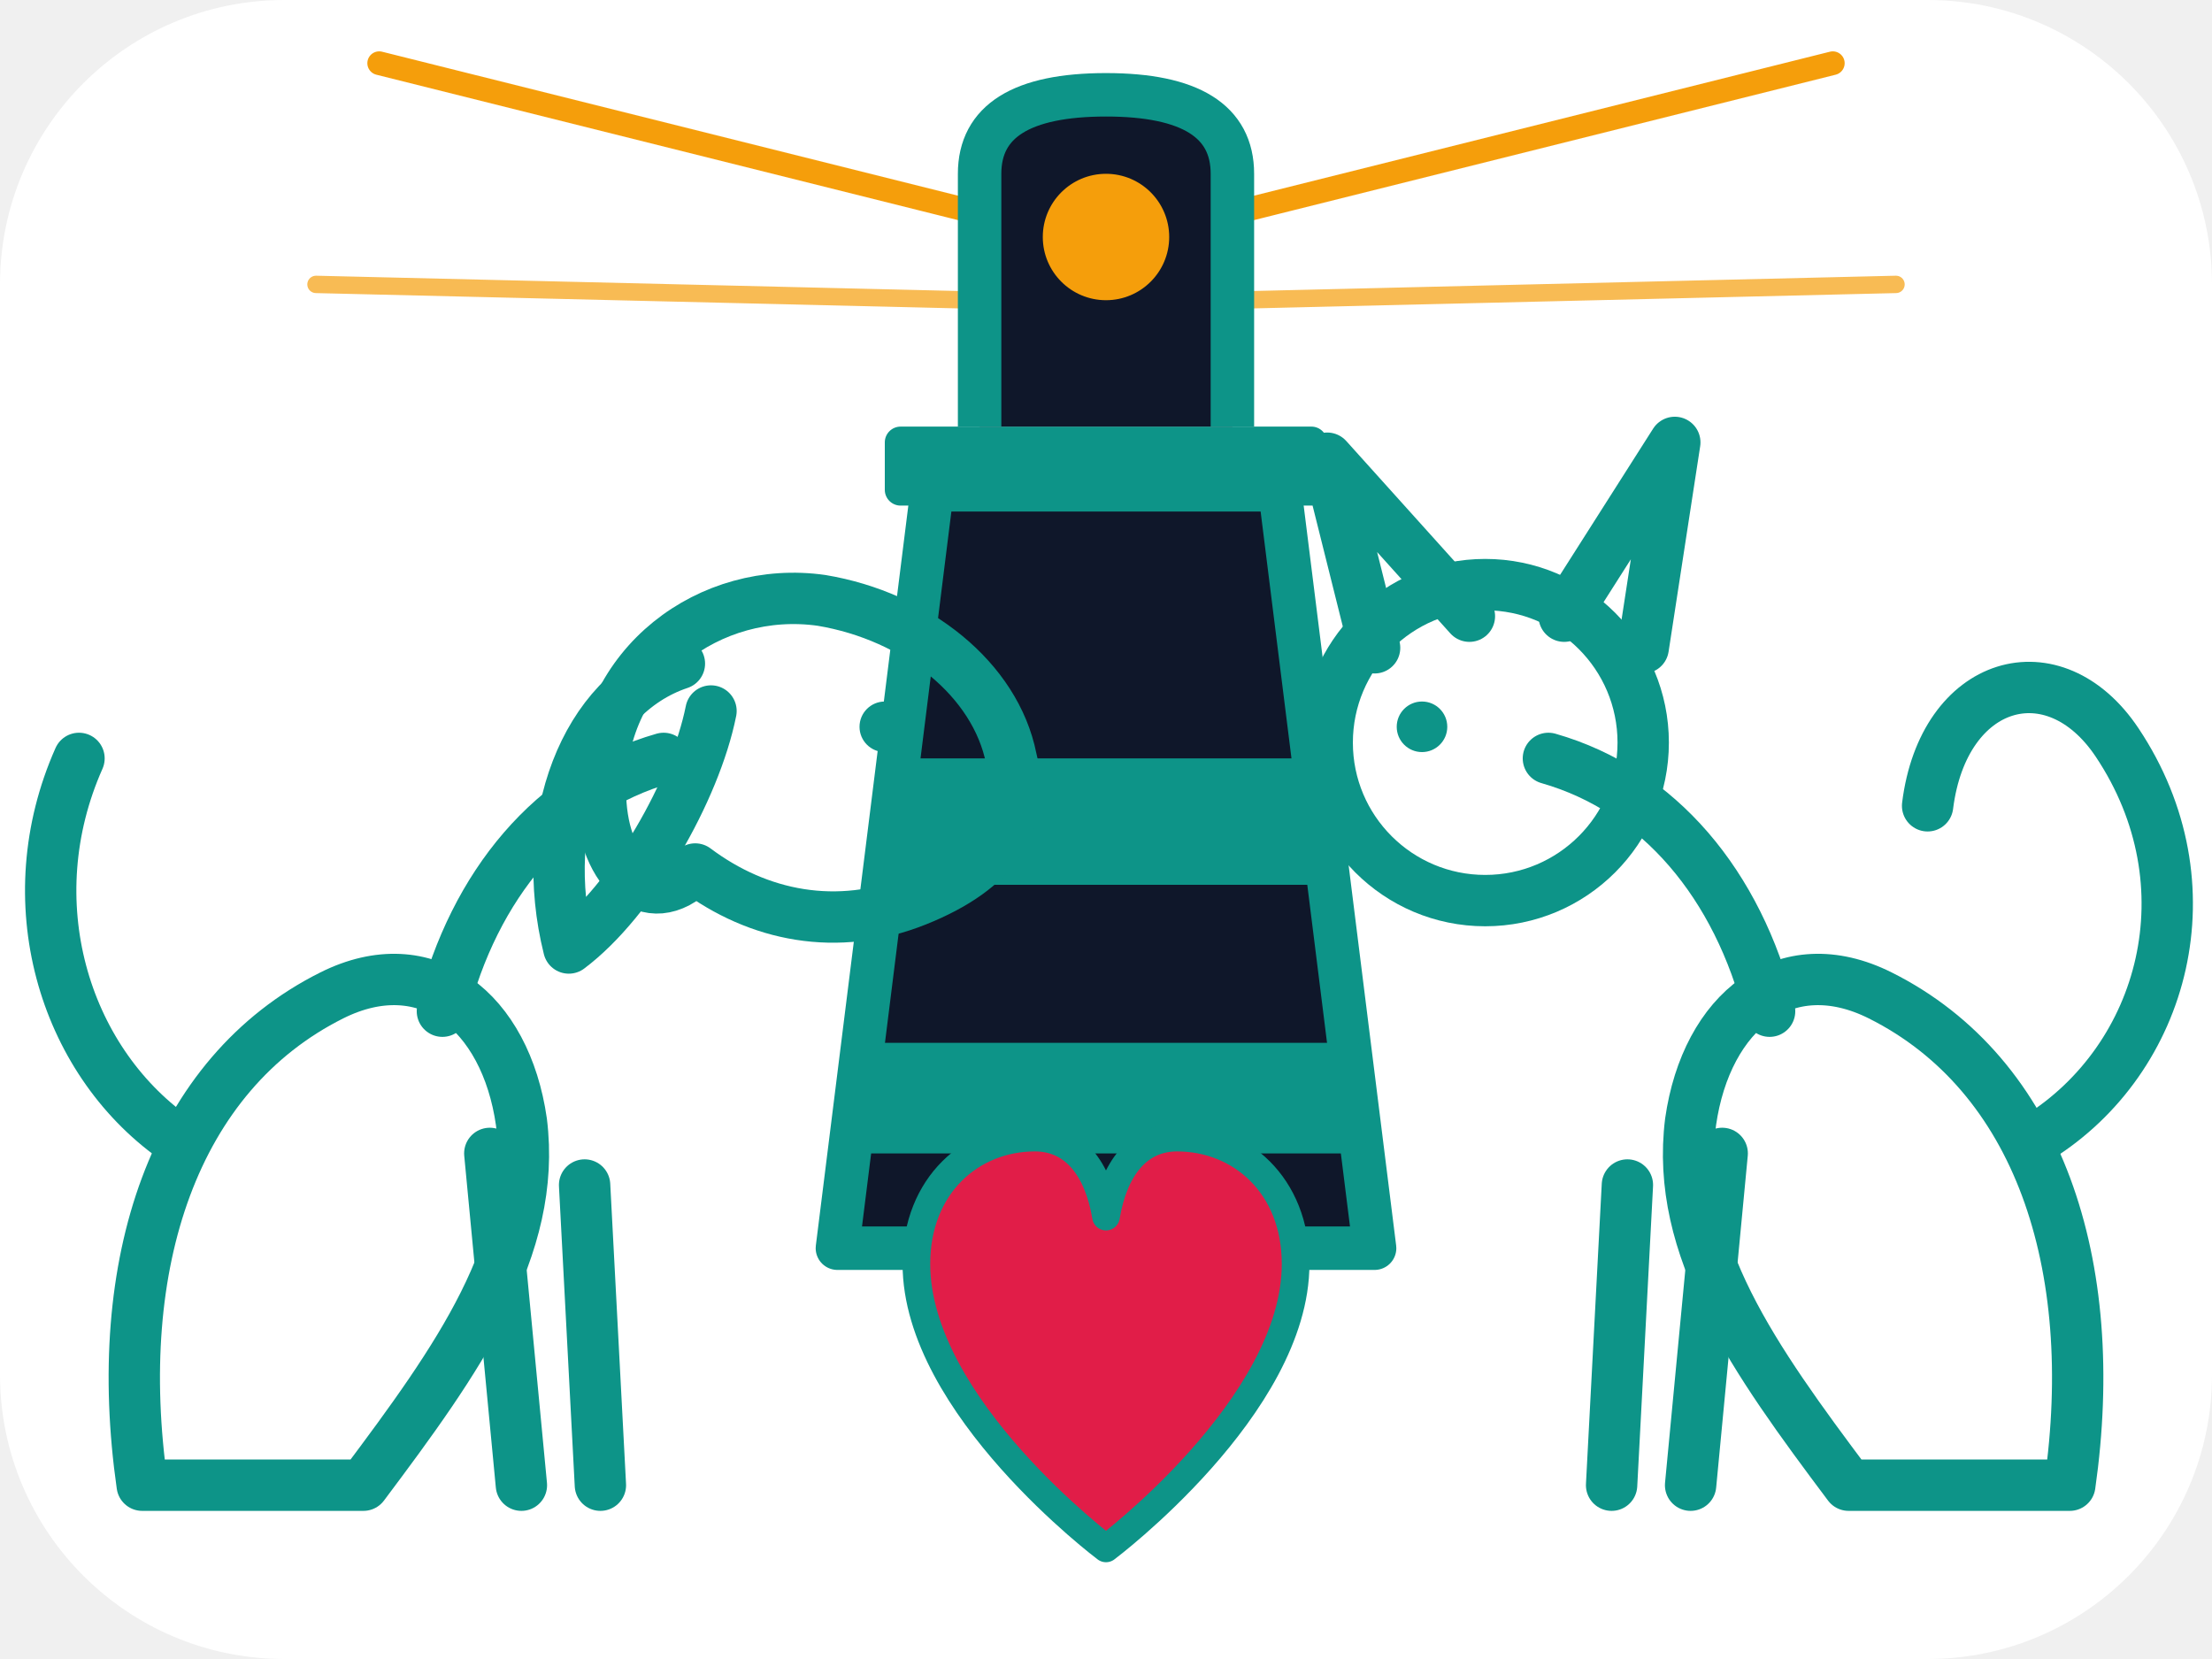
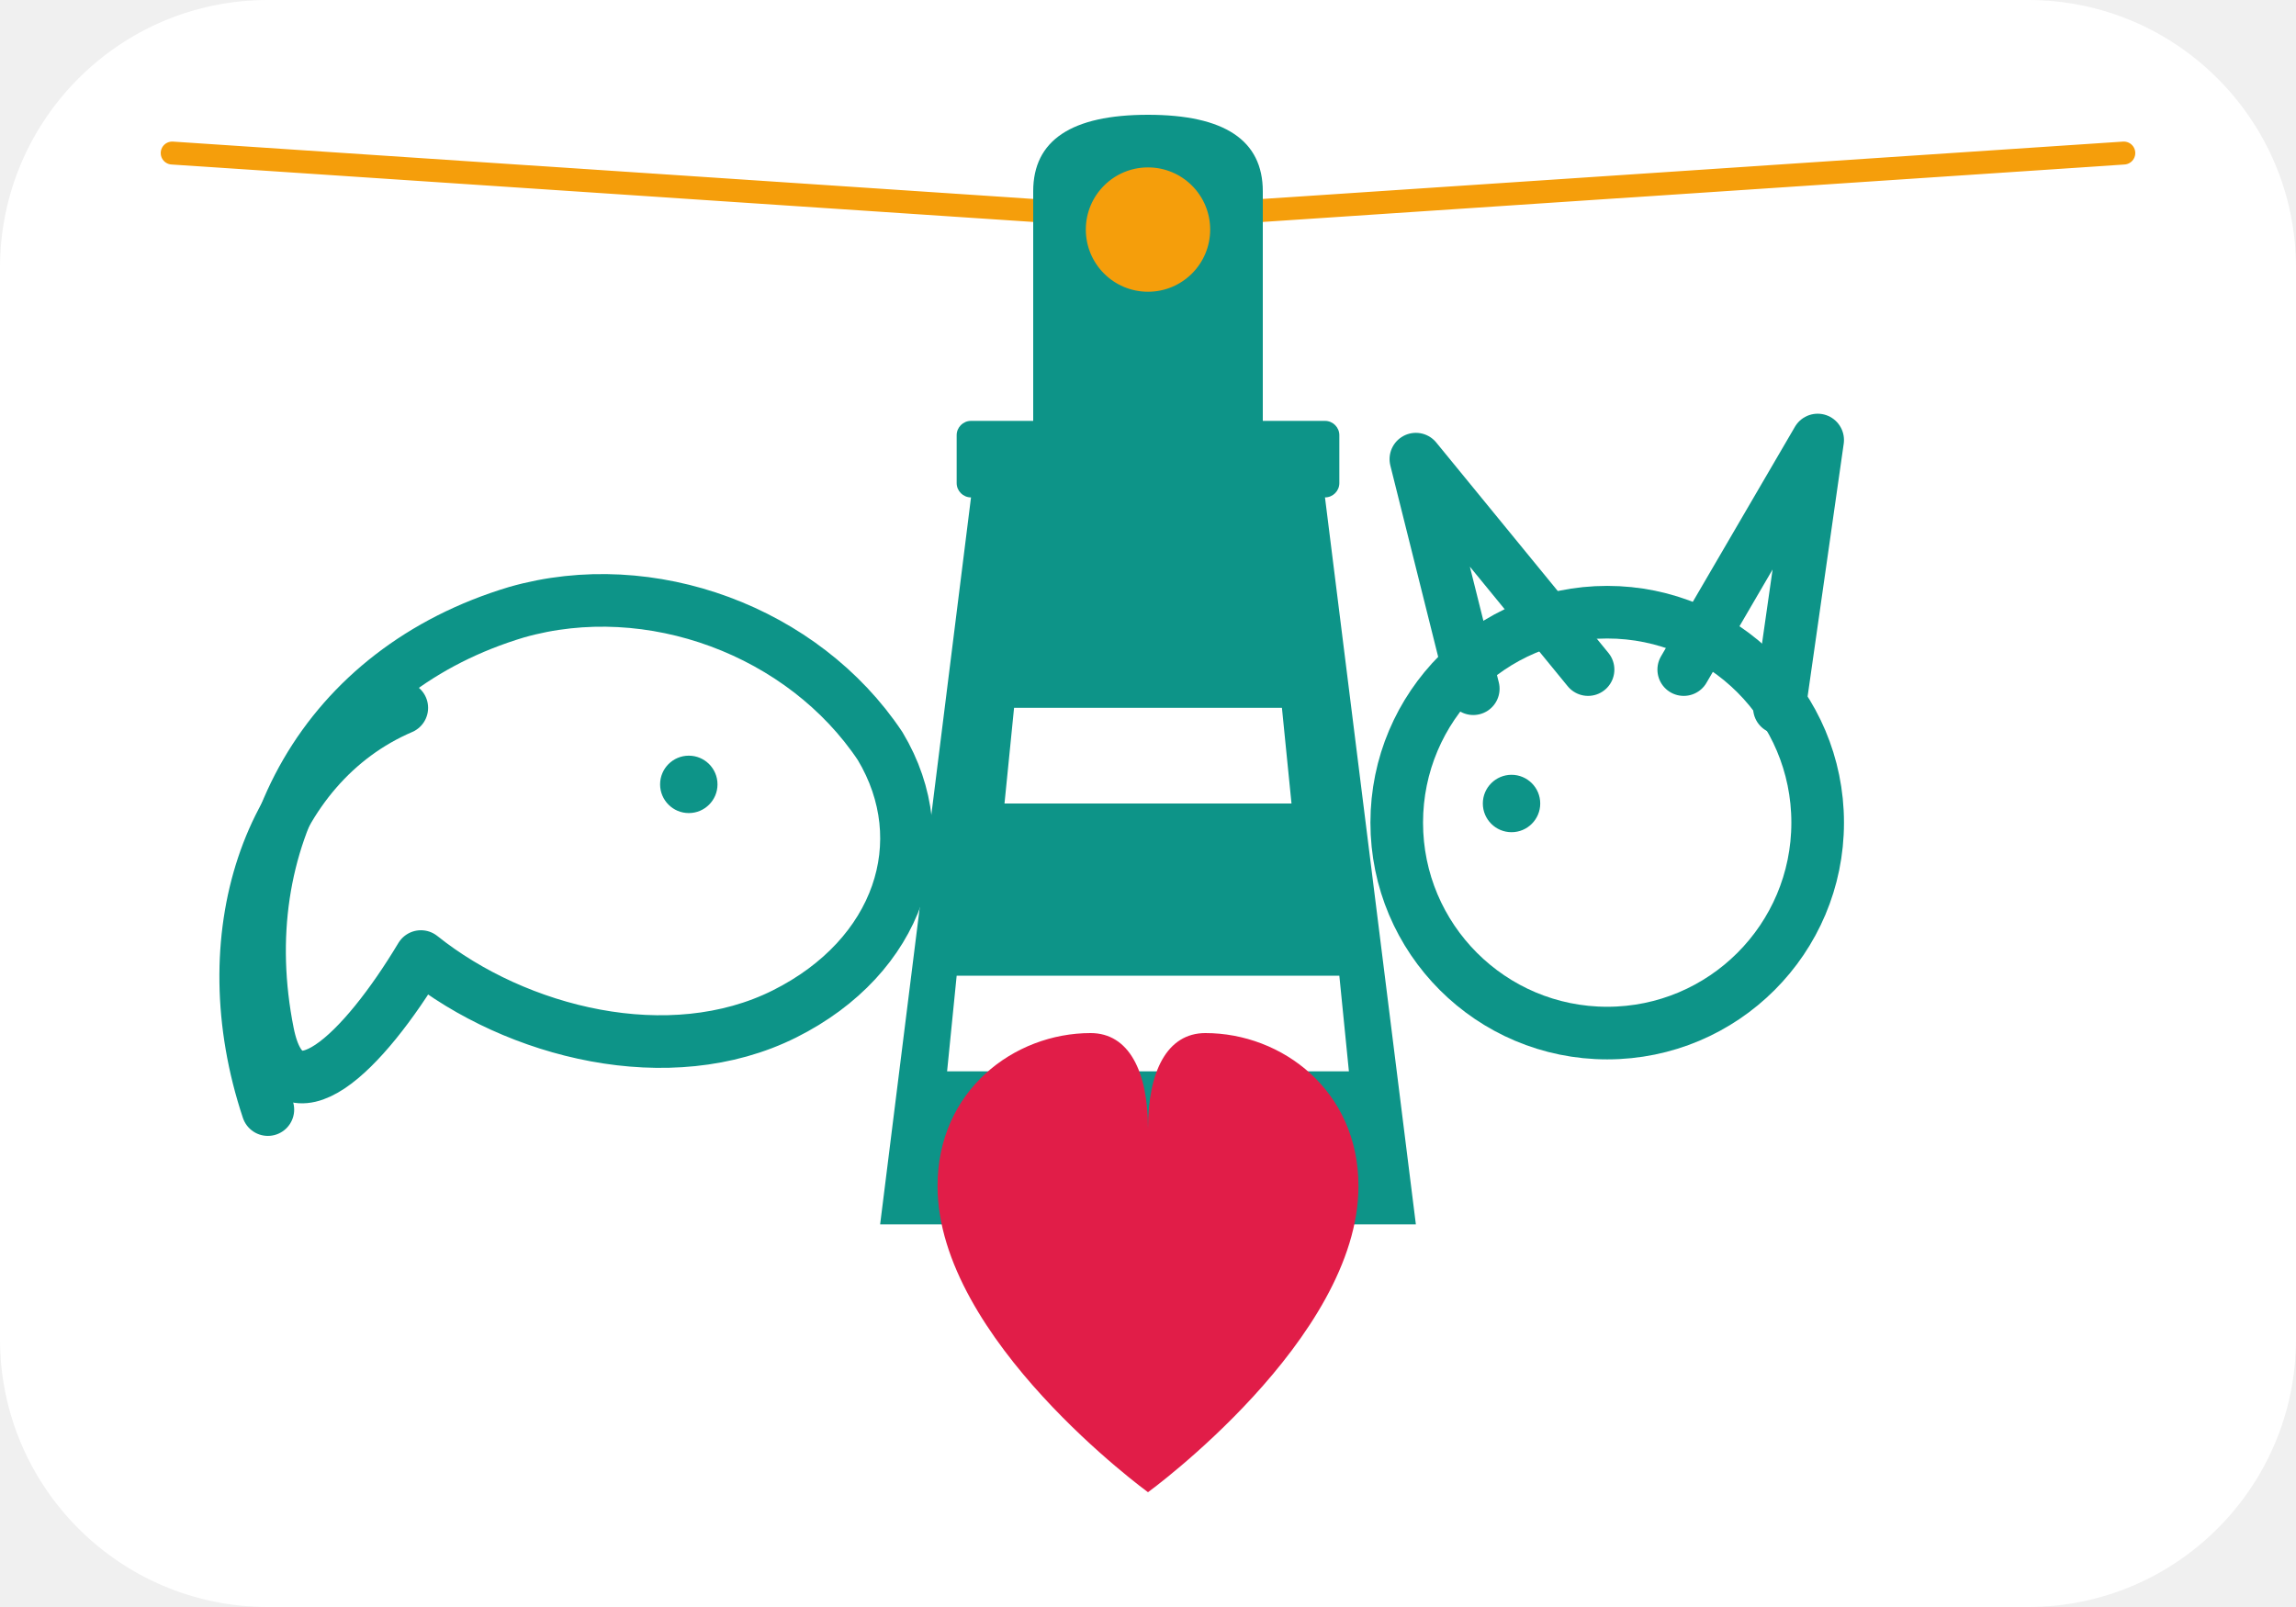
- <svg xmlns="http://www.w3.org/2000/svg" viewBox="0 0 280 210" fill="none">
-   <rect width="280" height="210" rx="36" fill="#ffffff" />
+ <svg xmlns="http://www.w3.org/2000/svg" viewBox="0 0 240 168" fill="none">
+   <rect width="240" height="168" rx="28" fill="#ffffff" />
  <g stroke="#f59e0b" stroke-linecap="round">
-     <path d="M128 28 L48 8" stroke-width="3" />
-     <path d="M124 38 L40 36" stroke-width="2.2" opacity="0.7" />
-     <path d="M152 28 L232 8" stroke-width="3" />
-     <path d="M156 38 L240 36" stroke-width="2.2" opacity="0.7" />
+     <path d="M108 22 L18 16" stroke-width="2.4" />
+     <path d="M132 22 L222 16" stroke-width="2.4" />
  </g>
-   <path d="M118 62 L162 62 L174 158 L106 158 Z" fill="#0f172a" stroke="#0d9488" stroke-width="5.5" stroke-linejoin="round" />
-   <path d="M112 96 L168 96 L170 112 L110 112 Z" fill="#0d9488" />
-   <path d="M108 132 L172 132 L173 146 L107 146 Z" fill="#0d9488" />
-   <rect x="112" y="54" width="56" height="10" rx="2" fill="#0d9488" />
-   <path d="M124 54 L124 22 Q124 12 140 12 Q156 12 156 22 L156 54" fill="#0f172a" stroke="#0d9488" stroke-width="5.5" stroke-linejoin="round" />
-   <circle cx="140" cy="30" r="8" fill="#f59e0b" />
-   <g stroke="#0d9488" stroke-width="6.5" stroke-linecap="round" stroke-linejoin="round">
-     <path d="M18 188 C14 160 22 136 42 126 C54 120 64 128 66 142 C68 158 58 172 46 188 Z" />
-     <path d="M62 146 L66 188" />
-     <path d="M74 150 L76 188" />
-     <path d="M56 128 C60 112 70 100 84 96" />
-     <path d="M76 100 C76 84 90 74 104 76 C116 78 126 86 128 96 C130 104 126 110 116 114 C106 118 96 116 88 110 C82 116 76 110 76 100 Z" />
-     <path d="M86 84 C74 88 68 104 72 120 C80 114 88 100 90 90" />
-     <path d="M22 144 C8 134 2 114 10 96" />
-     <circle cx="112" cy="92" r="3.2" fill="#0d9488" stroke="none" />
-     <path d="M262 188 C266 160 258 136 238 126 C226 120 216 128 214 142 C212 158 222 172 234 188 Z" />
-     <path d="M218 146 L214 188" />
-     <path d="M206 150 L204 188" />
-     <path d="M224 128 C220 112 210 100 196 96" />
-     <circle cx="188" cy="94" r="20" />
-     <path d="M174 82 L168 58 L186 78" />
-     <path d="M198 78 L212 56 L208 82" />
-     <path d="M258 144 C274 134 280 112 268 94 C260 82 246 86 244 102" />
-     <circle cx="180" cy="92" r="3.2" fill="#0d9488" stroke="none" />
+   <path fill="#0d9488" fill-rule="evenodd" d="M102 48 L138 48 L148 128 L92 128 Z M106 74 L134 74 L135 84 L105 84 Z M100 102 L140 102 L141 112 L99 112 Z M108 48 L108 20 Q108 12 120 12 Q132 12 132 20 L132 48 Z" />
+   <rect x="100" y="44" width="40" height="8" rx="1.5" fill="#0d9488" />
+   <circle cx="120" cy="24" r="6.5" fill="#f59e0b" />
+   <g stroke="#0d9488" stroke-width="5.5" stroke-linecap="round" stroke-linejoin="round">
+     <path d="M28 108 C24 88 34 70 54 64 C68 60 84 66 92 78 C98 88 94 100 82 106 C70 112 54 108 44 100 C38 110 30 118 28 108 Z" />
+     <path d="M42 74 C28 80 22 98 28 116" />
+     <circle cx="72" cy="82" r="3" fill="#0d9488" stroke="none" />
+     <circle cx="168" cy="86" r="22" />
+     <path d="M154 72 L148 48 L166 70" />
+     <path d="M176 70 L190 46 L186 74" />
+     <circle cx="158" cy="84" r="3" fill="#0d9488" stroke="none" />
  </g>
-   <path d="M140 196 C140 196 116 178 116 160 C116 150 123 144 131 144 C136 144 139 148 140 154 C141 148 144 144 149 144 C157 144 164 150 164 160 C164 178 140 196 140 196 Z" fill="#e11d48" stroke="#0d9488" stroke-width="3.5" stroke-linejoin="round" />
+   <path d="M120 156 C120 156 98 140 98 124 C98 114 106 108 114 108 C118 108 120 112 120 118 C120 112 122 108 126 108 C134 108 142 114 142 124 C142 140 120 156 120 156 Z" fill="#e11d48" />
</svg>
